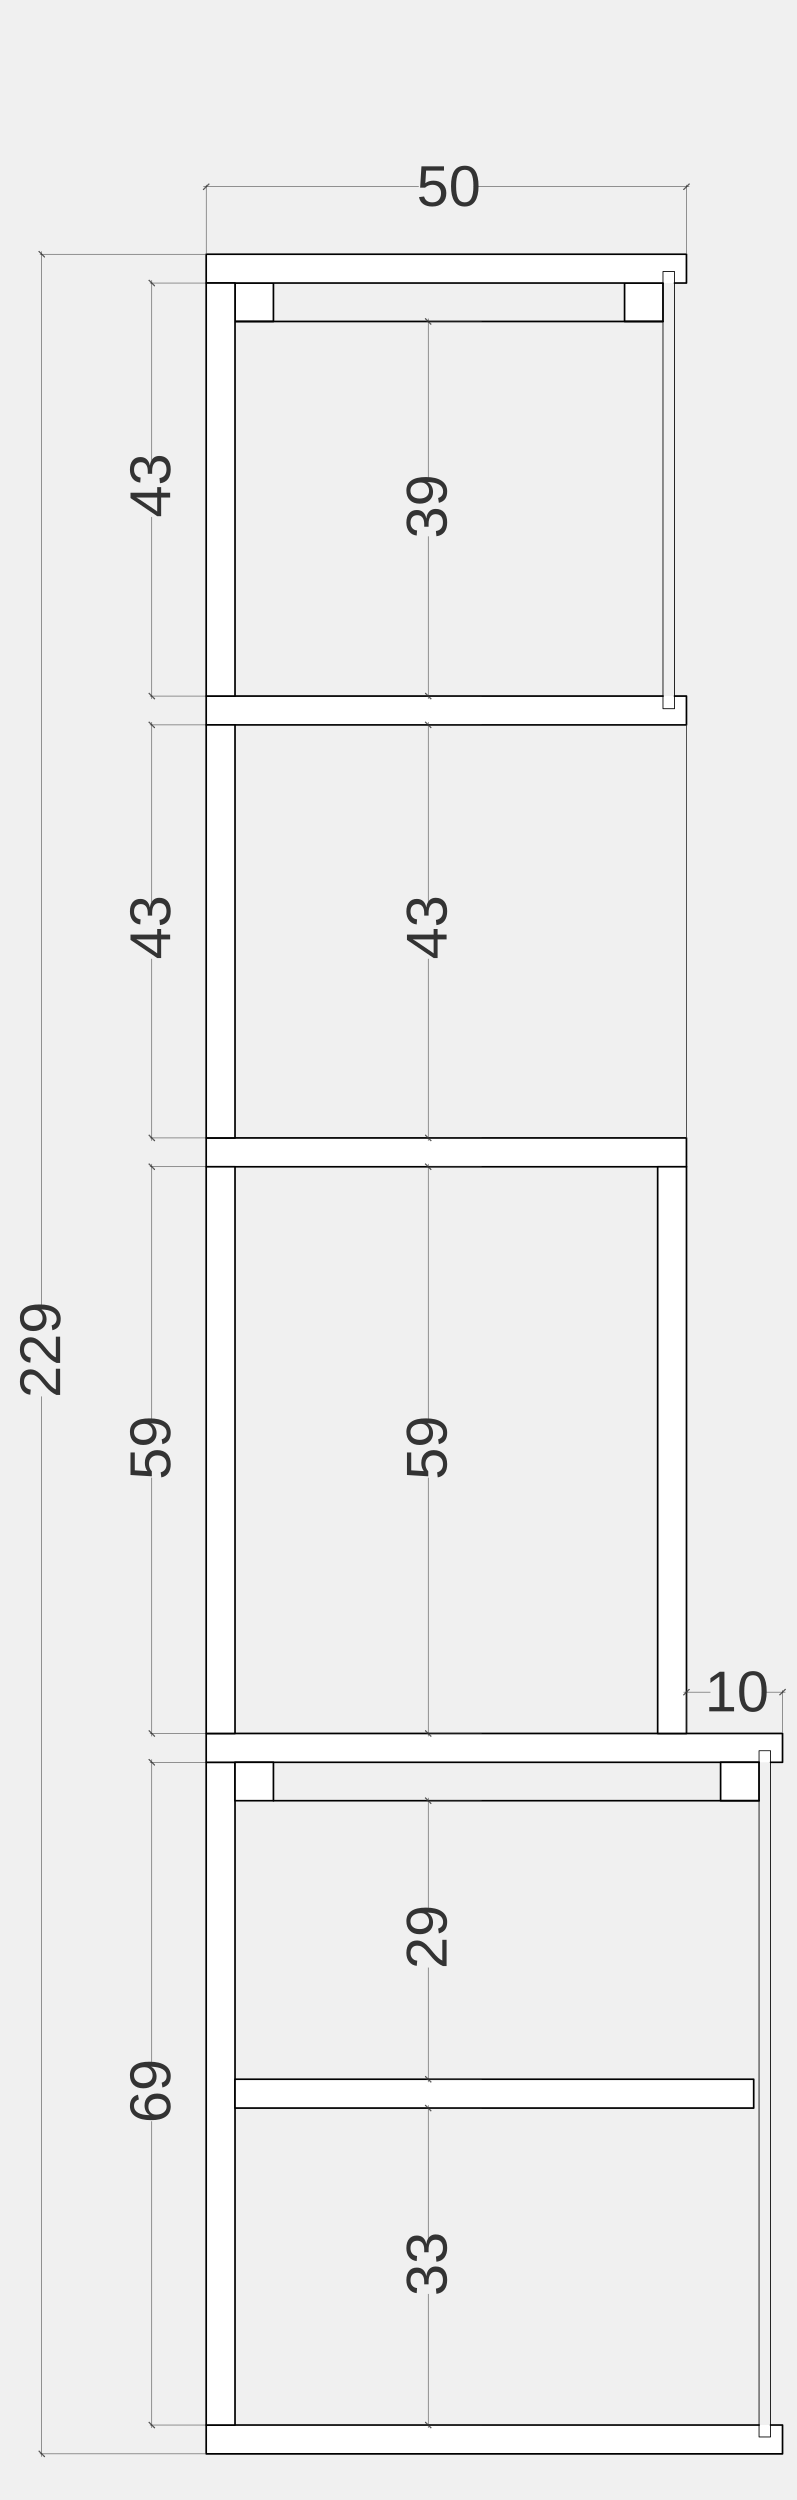
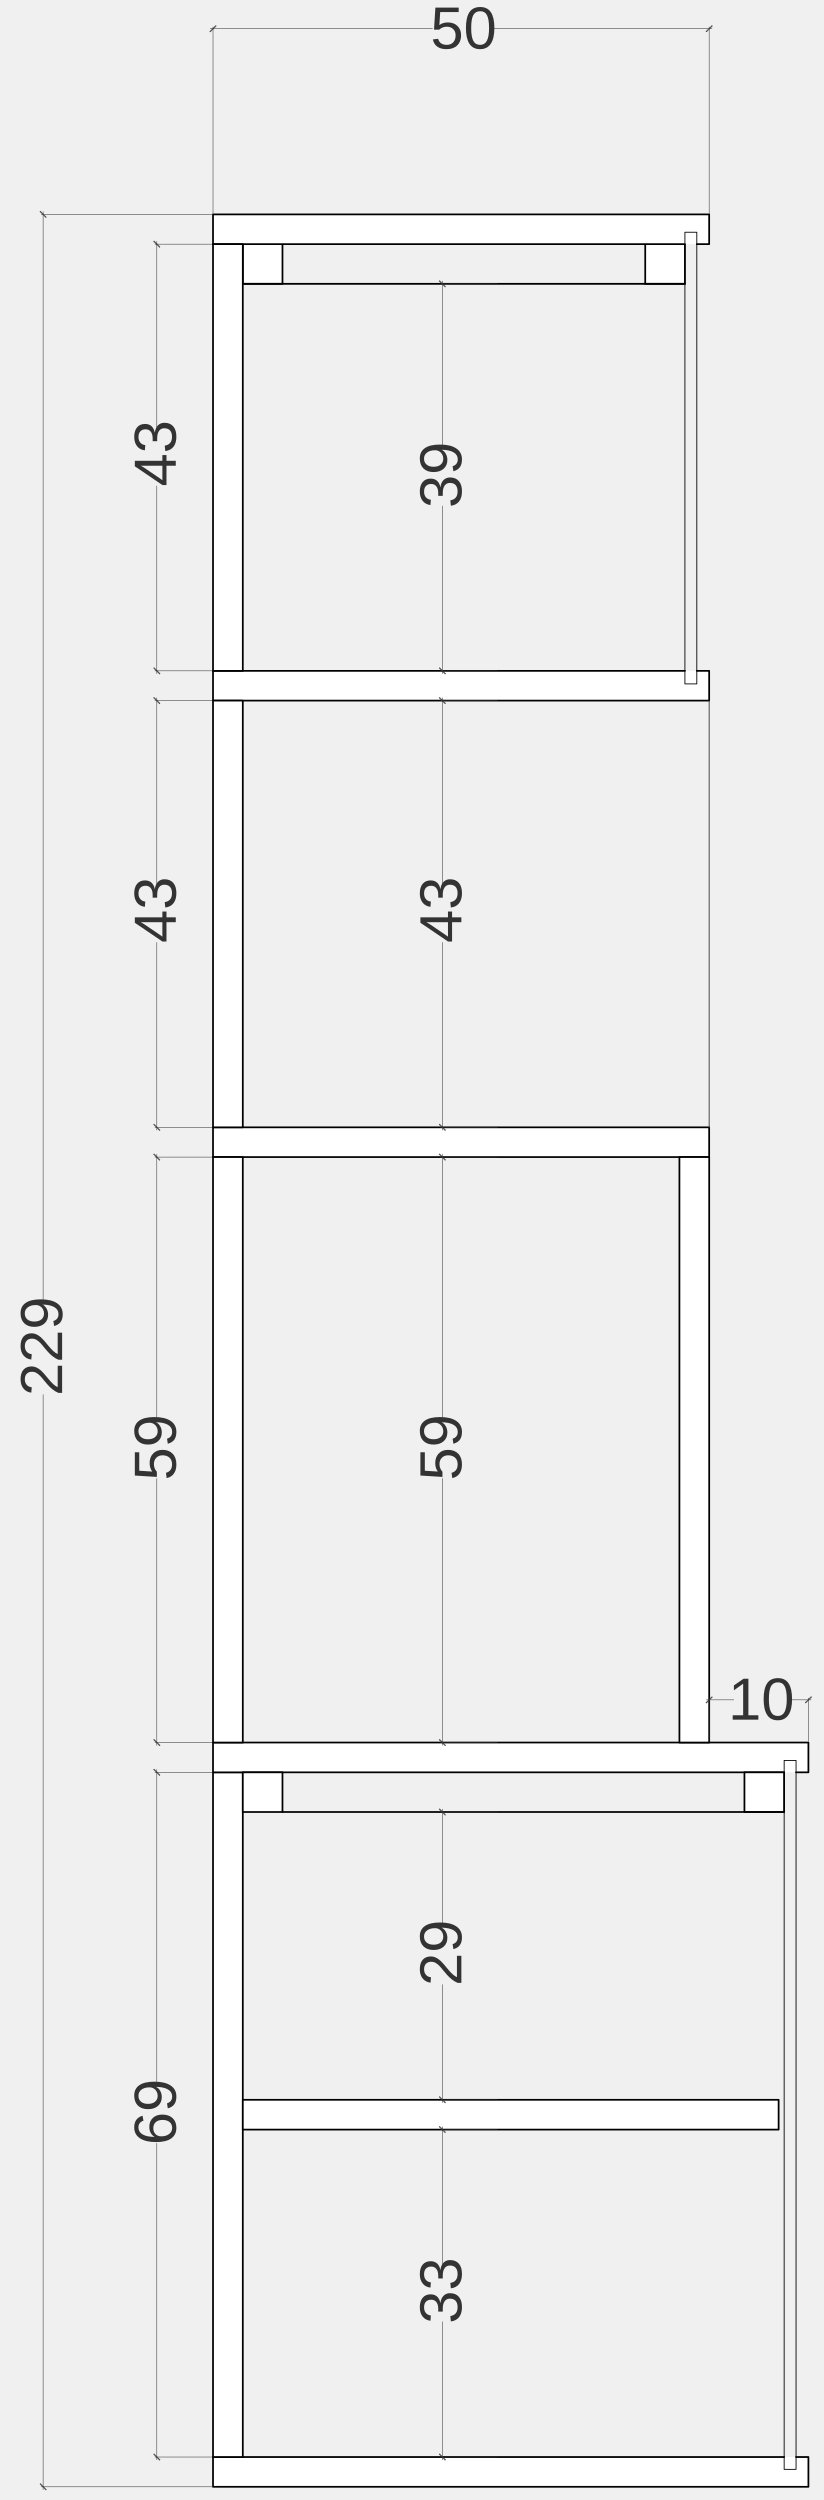
- <svg xmlns="http://www.w3.org/2000/svg" viewBox="0 0 235.27 738.03">
+ <svg xmlns="http://www.w3.org/2000/svg" viewBox="0 0 235.27 714.4">
  <defs>
    <style>
      .cls-1 {
        fill: #fff;
        stroke-width: .5px;
      }

      .cls-1, .cls-2 {
        stroke: #000;
      }

      .cls-1, .cls-2, .cls-3 {
        stroke-linecap: round;
        stroke-linejoin: round;
      }

      .cls-2, .cls-3 {
        stroke-width: .25px;
      }

      .cls-2, .cls-3, .cls-4 {
        fill: none;
      }

      .cls-5 {
        fill: #333;
        font-family: ArialMT, Arial;
        font-size: 17.02px;
      }

      .cls-3, .cls-4 {
        stroke: #333;
      }

      .cls-4 {
        stroke-miterlimit: 10;
        stroke-width: .15px;
      }
    </style>
  </defs>
  <g id="D_faut" data-name="D√©faut">
-     <polyline class="cls-1" points="227.48 715.9 231.01 715.9 231.01 724.41 60.87 724.41 60.87 715.9 224.08 715.9" />
-     <rect class="cls-1" x="60.87" y="520.25" width="8.51" height="195.66" />
-     <polyline class="cls-1" points="224.08 520.25 60.87 520.25 60.87 511.74 231.01 511.74 231.01 520.25 227.48 520.25" />
-     <rect class="cls-1" x="69.38" y="520.25" width="11.34" height="11.34" />
-     <rect class="cls-1" x="212.73" y="520.25" width="11.34" height="11.34" />
-     <line class="cls-1" x1="80.72" y1="531.59" x2="224.08" y2="531.59" />
-     <rect class="cls-1" x="184.38" y="83.56" width="11.34" height="11.34" />
-     <rect class="cls-1" x="69.38" y="83.56" width="11.34" height="11.34" />
-     <line class="cls-1" x1="69.38" y1="94.9" x2="195.72" y2="94.9" />
-     <polyline class="cls-1" points="199.12 205.49 202.65 205.49 202.65 214 60.87 214 60.87 205.49 195.72 205.49" />
-     <rect class="cls-1" x="60.87" y="335.93" width="141.78" height="8.51" />
-     <polyline class="cls-1" points="195.72 83.56 60.87 83.56 60.87 75.05 202.65 75.05 202.65 83.56 199.12 83.56" />
-     <rect class="cls-1" x="194.15" y="344.44" width="8.51" height="167.3" />
-     <rect class="cls-1" x="60.87" y="344.44" width="8.51" height="167.3" />
-     <rect class="cls-1" x="60.87" y="214" width="8.51" height="121.93" />
-     <rect class="cls-1" x="60.87" y="83.56" width="8.51" height="121.93" />
-     <rect class="cls-1" x="69.38" y="613.82" width="153.12" height="8.51" />
+     <polyline class="cls-1" points="227.48 702.12 231.01 702.12 231.01 710.63 60.87 710.63 60.87 702.12 224.08 702.12" />
+     <rect class="cls-1" x="60.87" y="506.46" width="8.51" height="195.66" />
+     <polyline class="cls-1" points="224.08 506.46 60.87 506.46 60.87 497.95 231.01 497.95 231.01 506.46 227.48 506.46" />
+     <rect class="cls-1" x="69.38" y="506.46" width="11.34" height="11.34" />
+     <rect class="cls-1" x="212.73" y="506.46" width="11.34" height="11.34" />
+     <line class="cls-1" x1="80.72" y1="517.8" x2="224.08" y2="517.8" />
+     <rect class="cls-1" x="184.38" y="69.77" width="11.34" height="11.34" />
+     <rect class="cls-1" x="69.38" y="69.77" width="11.34" height="11.34" />
+     <line class="cls-1" x1="69.38" y1="81.11" x2="195.72" y2="81.11" />
+     <polyline class="cls-1" points="199.12 191.7 202.65 191.7 202.65 200.21 60.87 200.21 60.87 191.7 195.72 191.7" />
+     <rect class="cls-1" x="60.87" y="322.14" width="141.78" height="8.51" />
+     <polyline class="cls-1" points="195.72 69.77 60.87 69.77 60.87 61.26 202.65 61.26 202.65 69.77 199.12 69.77" />
+     <rect class="cls-1" x="194.15" y="330.65" width="8.51" height="167.3" />
+     <rect class="cls-1" x="60.87" y="330.65" width="8.51" height="167.3" />
+     <rect class="cls-1" x="60.87" y="200.21" width="8.51" height="121.93" />
+     <rect class="cls-1" x="60.87" y="69.77" width="8.51" height="121.93" />
+     <rect class="cls-1" x="69.38" y="600.04" width="153.12" height="8.51" />
  </g>
  <g id="cote">
-     <line class="cls-4" x1="60.59" y1="75.05" x2="11.76" y2="75.05" />
-     <line class="cls-4" x1="60.59" y1="724.41" x2="11.76" y2="724.41" />
-     <line class="cls-4" x1="12.32" y1="74.2" x2="12.32" y2="387.03" />
-     <line class="cls-4" x1="12.32" y1="412.24" x2="12.32" y2="725.26" />
-     <polyline class="cls-4" points="13.24 75.83 11.54 74.13 11.41 74.27 13.11 75.97 13.24 75.83" />
-     <polyline class="cls-4" points="11.41 723.63 13.11 725.33 13.24 725.19 11.54 723.49 11.41 723.63" />
-     <line class="cls-4" x1="60.59" y1="83.56" x2="44.24" y2="83.56" />
-     <line class="cls-4" x1="60.59" y1="205.49" x2="44.24" y2="205.49" />
-     <line class="cls-4" x1="44.81" y1="82.71" x2="44.81" y2="135.95" />
-     <line class="cls-4" x1="44.81" y1="152.6" x2="44.81" y2="206.34" />
-     <polyline class="cls-4" points="45.73 84.34 44.03 82.64 43.89 82.77 45.59 84.48 45.73 84.34" />
-     <polyline class="cls-4" points="43.89 204.71 45.59 206.41 45.73 206.27 44.03 204.57 43.89 204.71" />
-     <line class="cls-4" x1="60.59" y1="214" x2="44.24" y2="214" />
-     <line class="cls-4" x1="60.59" y1="335.93" x2="44.24" y2="335.93" />
-     <line class="cls-4" x1="44.81" y1="213.15" x2="44.81" y2="266.39" />
-     <line class="cls-4" x1="44.81" y1="283.04" x2="44.81" y2="336.78" />
-     <polyline class="cls-4" points="45.73 214.78 44.03 213.08 43.89 213.21 45.59 214.91 45.73 214.78" />
-     <polyline class="cls-4" points="43.89 335.15 45.59 336.85 45.73 336.71 44.03 335.01 43.89 335.15" />
-     <line class="cls-4" x1="60.59" y1="344.44" x2="44.24" y2="344.44" />
-     <line class="cls-4" x1="60.59" y1="511.74" x2="44.24" y2="511.74" />
-     <line class="cls-4" x1="44.81" y1="343.59" x2="44.81" y2="419.95" />
-     <line class="cls-4" x1="44.81" y1="436.22" x2="44.81" y2="512.59" />
-     <polyline class="cls-4" points="45.73 345.22 44.03 343.52 43.89 343.65 45.59 345.35 45.73 345.22" />
-     <polyline class="cls-4" points="43.89 510.96 45.59 512.66 45.73 512.52 44.03 510.82 43.89 510.96" />
-     <line class="cls-4" x1="60.59" y1="520.25" x2="44.24" y2="520.25" />
-     <line class="cls-4" x1="60.59" y1="715.9" x2="44.24" y2="715.9" />
-     <line class="cls-4" x1="44.81" y1="519.39" x2="44.81" y2="609.88" />
-     <line class="cls-4" x1="44.81" y1="626.21" x2="44.81" y2="716.75" />
-     <polyline class="cls-4" points="45.73 521.03 44.03 519.33 43.89 519.46 45.59 521.16 45.73 521.03" />
-     <polyline class="cls-4" points="43.89 715.12 45.59 716.82 45.73 716.69 44.03 714.99 43.89 715.12" />
-     <line class="cls-4" x1="60.87" y1="74.77" x2="60.87" y2="54.57" />
-     <line class="cls-4" x1="202.65" y1="74.77" x2="202.65" y2="54.57" />
-     <line class="cls-4" x1="60.02" y1="55.13" x2="123.63" y2="55.13" />
-     <line class="cls-4" x1="139.84" y1="55.13" x2="203.5" y2="55.13" />
-     <polyline class="cls-4" points="61.65 54.21 59.95 55.91 60.09 56.05 61.79 54.35 61.65 54.21" />
-     <polyline class="cls-4" points="201.87 56.05 203.57 54.35 203.44 54.21 201.73 55.91 201.87 56.05" />
-     <line class="cls-4" x1="202.65" y1="511.45" x2="202.65" y2="498.97" />
-     <line class="cls-4" x1="231.01" y1="511.45" x2="231.01" y2="498.97" />
-     <line class="cls-4" x1="201.8" y1="499.54" x2="209.74" y2="499.54" />
-     <line class="cls-4" x1="224.91" y1="499.54" x2="231.86" y2="499.54" />
-     <polyline class="cls-4" points="203.44 498.62 201.73 500.32 201.87 500.46 203.57 498.76 203.44 498.62" />
-     <polyline class="cls-4" points="230.23 500.46 231.93 498.76 231.79 498.62 230.09 500.32 230.23 500.46" />
-     <line class="cls-4" x1="142.19" y1="622.33" x2="125.84" y2="622.33" />
-     <line class="cls-4" x1="142.19" y1="715.9" x2="125.84" y2="715.9" />
-     <line class="cls-4" x1="126.41" y1="621.48" x2="126.41" y2="660.98" />
-     <line class="cls-4" x1="126.41" y1="677.19" x2="126.41" y2="716.75" />
-     <polyline class="cls-4" points="127.33 623.11 125.63 621.41 125.49 621.55 127.19 623.25 127.33 623.11" />
-     <polyline class="cls-4" points="125.49 715.12 127.19 716.82 127.33 716.69 125.63 714.99 125.49 715.12" />
-     <line class="cls-4" x1="142.19" y1="531.59" x2="125.84" y2="531.59" />
-     <line class="cls-4" x1="142.19" y1="613.82" x2="125.84" y2="613.82" />
-     <line class="cls-4" x1="126.41" y1="530.74" x2="126.41" y2="564.38" />
-     <line class="cls-4" x1="126.41" y1="580.84" x2="126.41" y2="614.67" />
-     <polyline class="cls-4" points="127.33 532.37 125.63 530.67 125.49 530.8 127.19 532.51 127.33 532.37" />
-     <polyline class="cls-4" points="125.49 613.04 127.19 614.74 127.33 614.6 125.63 612.9 125.49 613.04" />
-     <line class="cls-4" x1="142.19" y1="344.44" x2="125.84" y2="344.44" />
-     <line class="cls-4" x1="142.19" y1="511.74" x2="125.84" y2="511.74" />
-     <line class="cls-4" x1="126.41" y1="343.59" x2="126.41" y2="419.95" />
-     <line class="cls-4" x1="126.41" y1="436.22" x2="126.41" y2="512.59" />
-     <polyline class="cls-4" points="127.33 345.22 125.63 343.52 125.49 343.65 127.19 345.35 127.33 345.22" />
-     <polyline class="cls-4" points="125.49 510.96 127.19 512.66 127.33 512.52 125.63 510.82 125.49 510.96" />
-     <line class="cls-4" x1="142.19" y1="214" x2="125.84" y2="214" />
-     <line class="cls-4" x1="142.19" y1="335.93" x2="125.84" y2="335.93" />
-     <line class="cls-4" x1="126.41" y1="213.15" x2="126.41" y2="266.39" />
-     <line class="cls-4" x1="126.41" y1="283.04" x2="126.41" y2="336.78" />
-     <polyline class="cls-4" points="127.33 214.78 125.63 213.08 125.49 213.21 127.19 214.91 127.33 214.78" />
-     <polyline class="cls-4" points="125.49 335.15 127.19 336.85 127.33 336.71 125.63 335.01 125.49 335.15" />
-     <line class="cls-4" x1="142.19" y1="94.9" x2="125.84" y2="94.9" />
-     <line class="cls-4" x1="142.19" y1="205.49" x2="125.84" y2="205.49" />
-     <line class="cls-4" x1="126.41" y1="94.05" x2="126.41" y2="142.06" />
-     <line class="cls-4" x1="126.41" y1="158.33" x2="126.41" y2="206.34" />
-     <polyline class="cls-4" points="127.33 95.68 125.63 93.98 125.49 94.12 127.19 95.82 127.33 95.68" />
-     <polyline class="cls-4" points="125.49 204.71 127.19 206.41 127.33 206.27 125.63 204.57 125.49 204.71" />
+     <line class="cls-4" x1="60.59" y1="61.26" x2="11.76" y2="61.26" />
+     <line class="cls-4" x1="60.59" y1="710.63" x2="11.76" y2="710.63" />
+     <line class="cls-4" x1="12.32" y1="60.41" x2="12.32" y2="373.25" />
+     <line class="cls-4" x1="12.32" y1="398.46" x2="12.32" y2="711.48" />
+     <polyline class="cls-4" points="13.24 62.05 11.54 60.35 11.41 60.48 13.11 62.18 13.24 62.05" />
+     <polyline class="cls-4" points="11.41 709.84 13.11 711.55 13.24 711.41 11.54 709.71 11.41 709.84" />
+     <line class="cls-4" x1="60.59" y1="69.77" x2="44.24" y2="69.77" />
+     <line class="cls-4" x1="60.59" y1="191.7" x2="44.24" y2="191.7" />
+     <line class="cls-4" x1="44.81" y1="68.92" x2="44.81" y2="122.17" />
+     <line class="cls-4" x1="44.81" y1="138.81" x2="44.81" y2="192.55" />
+     <polyline class="cls-4" points="45.73 70.55 44.03 68.85 43.89 68.99 45.59 70.69 45.73 70.55" />
+     <polyline class="cls-4" points="43.89 190.92 45.59 192.62 45.73 192.49 44.03 190.79 43.89 190.92" />
+     <line class="cls-4" x1="60.59" y1="200.21" x2="44.24" y2="200.21" />
+     <line class="cls-4" x1="60.59" y1="322.14" x2="44.24" y2="322.14" />
+     <line class="cls-4" x1="44.81" y1="199.36" x2="44.81" y2="252.61" />
+     <line class="cls-4" x1="44.81" y1="269.25" x2="44.81" y2="322.99" />
+     <polyline class="cls-4" points="45.73 200.99 44.03 199.29 43.89 199.43 45.59 201.13 45.73 200.99" />
+     <polyline class="cls-4" points="43.89 321.36 45.59 323.06 45.73 322.93 44.03 321.22 43.89 321.36" />
+     <line class="cls-4" x1="60.59" y1="330.65" x2="44.24" y2="330.65" />
+     <line class="cls-4" x1="60.59" y1="497.95" x2="44.24" y2="497.95" />
+     <line class="cls-4" x1="44.81" y1="329.8" x2="44.81" y2="406.16" />
+     <line class="cls-4" x1="44.81" y1="422.44" x2="44.81" y2="498.8" />
+     <polyline class="cls-4" points="45.73 331.43 44.03 329.73 43.89 329.87 45.59 331.57 45.73 331.43" />
+     <polyline class="cls-4" points="43.89 497.17 45.59 498.87 45.73 498.74 44.03 497.03 43.89 497.17" />
+     <line class="cls-4" x1="60.59" y1="506.46" x2="44.24" y2="506.46" />
+     <line class="cls-4" x1="60.59" y1="702.12" x2="44.24" y2="702.12" />
+     <line class="cls-4" x1="44.81" y1="505.61" x2="44.81" y2="596.09" />
+     <line class="cls-4" x1="44.81" y1="612.43" x2="44.81" y2="702.97" />
+     <polyline class="cls-4" points="45.73 507.24 44.03 505.54 43.89 505.68 45.59 507.38 45.73 507.24" />
+     <polyline class="cls-4" points="43.89 701.34 45.59 703.04 45.73 702.9 44.03 701.2 43.89 701.34" />
+     <line class="cls-4" x1="60.87" y1="61.13" x2="60.87" y2="7.64" />
+     <line class="cls-4" x1="202.65" y1="61.13" x2="202.65" y2="7.64" />
+     <line class="cls-4" x1="60.02" y1="8.21" x2="123.63" y2="8.21" />
+     <line class="cls-4" x1="139.84" y1="8.21" x2="203.5" y2="8.21" />
+     <polyline class="cls-4" points="61.65 7.29 59.95 8.99 60.09 9.13 61.79 7.43 61.65 7.29" />
+     <polyline class="cls-4" points="201.87 9.13 203.57 7.43 203.44 7.29 201.73 8.99 201.87 9.13" />
+     <line class="cls-4" x1="202.65" y1="497.67" x2="202.65" y2="485.19" />
+     <line class="cls-4" x1="231.01" y1="497.67" x2="231.01" y2="485.19" />
+     <line class="cls-4" x1="201.8" y1="485.75" x2="209.74" y2="485.75" />
+     <line class="cls-4" x1="224.91" y1="485.75" x2="231.86" y2="485.75" />
+     <polyline class="cls-4" points="203.44 484.83 201.73 486.54 201.87 486.67 203.57 484.97 203.44 484.83" />
+     <polyline class="cls-4" points="230.23 486.67 231.93 484.97 231.79 484.83 230.09 486.54 230.23 486.67" />
+     <line class="cls-4" x1="142.19" y1="608.54" x2="125.84" y2="608.54" />
+     <line class="cls-4" x1="142.19" y1="702.12" x2="125.84" y2="702.12" />
+     <line class="cls-4" x1="126.41" y1="607.69" x2="126.41" y2="647.19" />
+     <line class="cls-4" x1="126.41" y1="663.41" x2="126.41" y2="702.97" />
+     <polyline class="cls-4" points="127.33 609.33 125.63 607.62 125.49 607.76 127.19 609.46 127.33 609.33" />
+     <polyline class="cls-4" points="125.49 701.34 127.19 703.04 127.33 702.9 125.63 701.2 125.49 701.34" />
+     <line class="cls-4" x1="142.19" y1="517.8" x2="125.84" y2="517.8" />
+     <line class="cls-4" x1="142.19" y1="600.04" x2="125.84" y2="600.04" />
+     <line class="cls-4" x1="126.41" y1="516.95" x2="126.41" y2="550.6" />
+     <line class="cls-4" x1="126.41" y1="567.06" x2="126.41" y2="600.89" />
+     <polyline class="cls-4" points="127.33 518.59 125.63 516.88 125.49 517.02 127.19 518.72 127.33 518.59" />
+     <polyline class="cls-4" points="125.49 599.25 127.19 600.95 127.33 600.82 125.63 599.12 125.49 599.25" />
+     <line class="cls-4" x1="142.19" y1="330.65" x2="125.84" y2="330.65" />
+     <line class="cls-4" x1="142.19" y1="497.95" x2="125.84" y2="497.95" />
+     <line class="cls-4" x1="126.41" y1="329.8" x2="126.41" y2="406.16" />
+     <line class="cls-4" x1="126.41" y1="422.44" x2="126.41" y2="498.8" />
+     <polyline class="cls-4" points="127.33 331.43 125.63 329.73 125.49 329.87 127.19 331.57 127.33 331.43" />
+     <polyline class="cls-4" points="125.49 497.17 127.19 498.87 127.33 498.74 125.63 497.03 125.49 497.17" />
+     <line class="cls-4" x1="142.19" y1="200.21" x2="125.84" y2="200.21" />
+     <line class="cls-4" x1="142.19" y1="322.14" x2="125.84" y2="322.14" />
+     <line class="cls-4" x1="126.41" y1="199.36" x2="126.41" y2="252.61" />
+     <line class="cls-4" x1="126.41" y1="269.25" x2="126.41" y2="322.99" />
+     <polyline class="cls-4" points="127.33 200.99 125.63 199.29 125.49 199.43 127.19 201.13 127.33 200.99" />
+     <polyline class="cls-4" points="125.49 321.36 127.19 323.06 127.33 322.93 125.63 321.22 125.49 321.36" />
+     <line class="cls-4" x1="142.19" y1="81.11" x2="125.84" y2="81.11" />
+     <line class="cls-4" x1="142.19" y1="191.7" x2="125.84" y2="191.7" />
+     <line class="cls-4" x1="126.41" y1="80.26" x2="126.41" y2="128.27" />
+     <line class="cls-4" x1="126.41" y1="144.55" x2="126.41" y2="192.55" />
+     <polyline class="cls-4" points="127.33 81.9 125.63 80.2 125.49 80.33 127.19 82.03 127.33 81.9" />
+     <polyline class="cls-4" points="125.49 190.92 127.19 192.62 127.33 192.49 125.63 190.79 125.49 190.92" />
  </g>
  <g id="Calque_9" data-name="Calque 9">
-     <text class="cls-5" transform="translate(17.75 412.67) rotate(-90)">
+     <text class="cls-5" transform="translate(17.75 398.89) rotate(-90)">
      <tspan x="0" y="0">229</tspan>
    </text>
-     <text class="cls-5" transform="translate(50.23 152.78) rotate(-90)">
+     <text class="cls-5" transform="translate(50.23 139) rotate(-90)">
      <tspan x="0" y="0">43</tspan>
    </text>
-     <text class="cls-5" transform="translate(50.23 283.22) rotate(-90)">
+     <text class="cls-5" transform="translate(50.23 269.44) rotate(-90)">
      <tspan x="0" y="0">43</tspan>
    </text>
-     <text class="cls-5" transform="translate(50.23 436.84) rotate(-90)">
+     <text class="cls-5" transform="translate(50.23 423.06) rotate(-90)">
      <tspan x="0" y="0">59</tspan>
    </text>
-     <text class="cls-5" transform="translate(50.23 626.76) rotate(-90)">
+     <text class="cls-5" transform="translate(50.23 612.98) rotate(-90)">
      <tspan x="0" y="0">69</tspan>
    </text>
-     <text class="cls-5" transform="translate(123.01 60.8)">
+     <text class="cls-5" transform="translate(123.01 13.88)">
      <tspan x="0" y="0">50</tspan>
    </text>
-     <text class="cls-5" transform="translate(208.08 505.21)">
+     <text class="cls-5" transform="translate(208.08 491.42)">
      <tspan x="0" y="0">10</tspan>
    </text>
-     <text class="cls-5" transform="translate(131.84 677.81) rotate(-90)">
+     <text class="cls-5" transform="translate(131.84 664.02) rotate(-90)">
      <tspan x="0" y="0">33</tspan>
    </text>
-     <text class="cls-5" transform="translate(131.84 581.27) rotate(-90)">
+     <text class="cls-5" transform="translate(131.84 567.49) rotate(-90)">
      <tspan x="0" y="0">29</tspan>
    </text>
-     <text class="cls-5" transform="translate(131.84 436.84) rotate(-90)">
+     <text class="cls-5" transform="translate(131.84 423.06) rotate(-90)">
      <tspan x="0" y="0">59</tspan>
    </text>
-     <text class="cls-5" transform="translate(131.84 283.22) rotate(-90)">
+     <text class="cls-5" transform="translate(131.84 269.44) rotate(-90)">
      <tspan x="0" y="0">43</tspan>
    </text>
-     <text class="cls-5" transform="translate(131.84 158.95) rotate(-90)">
+     <text class="cls-5" transform="translate(131.84 145.16) rotate(-90)">
      <tspan x="0" y="0">39</tspan>
    </text>
  </g>
  <g id="Calque_05" data-name="Calque 05">
-     <line class="cls-3" x1="202.65" y1="214" x2="202.65" y2="335.93" />
+     <line class="cls-3" x1="202.65" y1="200.21" x2="202.65" y2="322.14" />
  </g>
  <g id="Calque_03" data-name="Calque 03">
-     <polygon class="cls-2" points="227.48 523.1 227.48 516.84 224.08 516.84 224.08 715.9 224.08 719.42 227.48 719.42 227.48 523.1" />
-     <polygon class="cls-2" points="199.12 84.09 199.12 80.15 195.72 80.15 195.72 205.49 195.72 209.22 199.12 209.22 199.12 84.09" />
+     <polygon class="cls-2" points="227.48 509.31 227.48 503.06 224.08 503.06 224.08 702.12 224.08 705.64 227.48 705.64 227.48 509.31" />
+     <polygon class="cls-2" points="199.12 70.31 199.12 66.37 195.72 66.37 195.72 191.7 195.72 195.43 199.12 195.43 199.12 70.31" />
  </g>
</svg>
